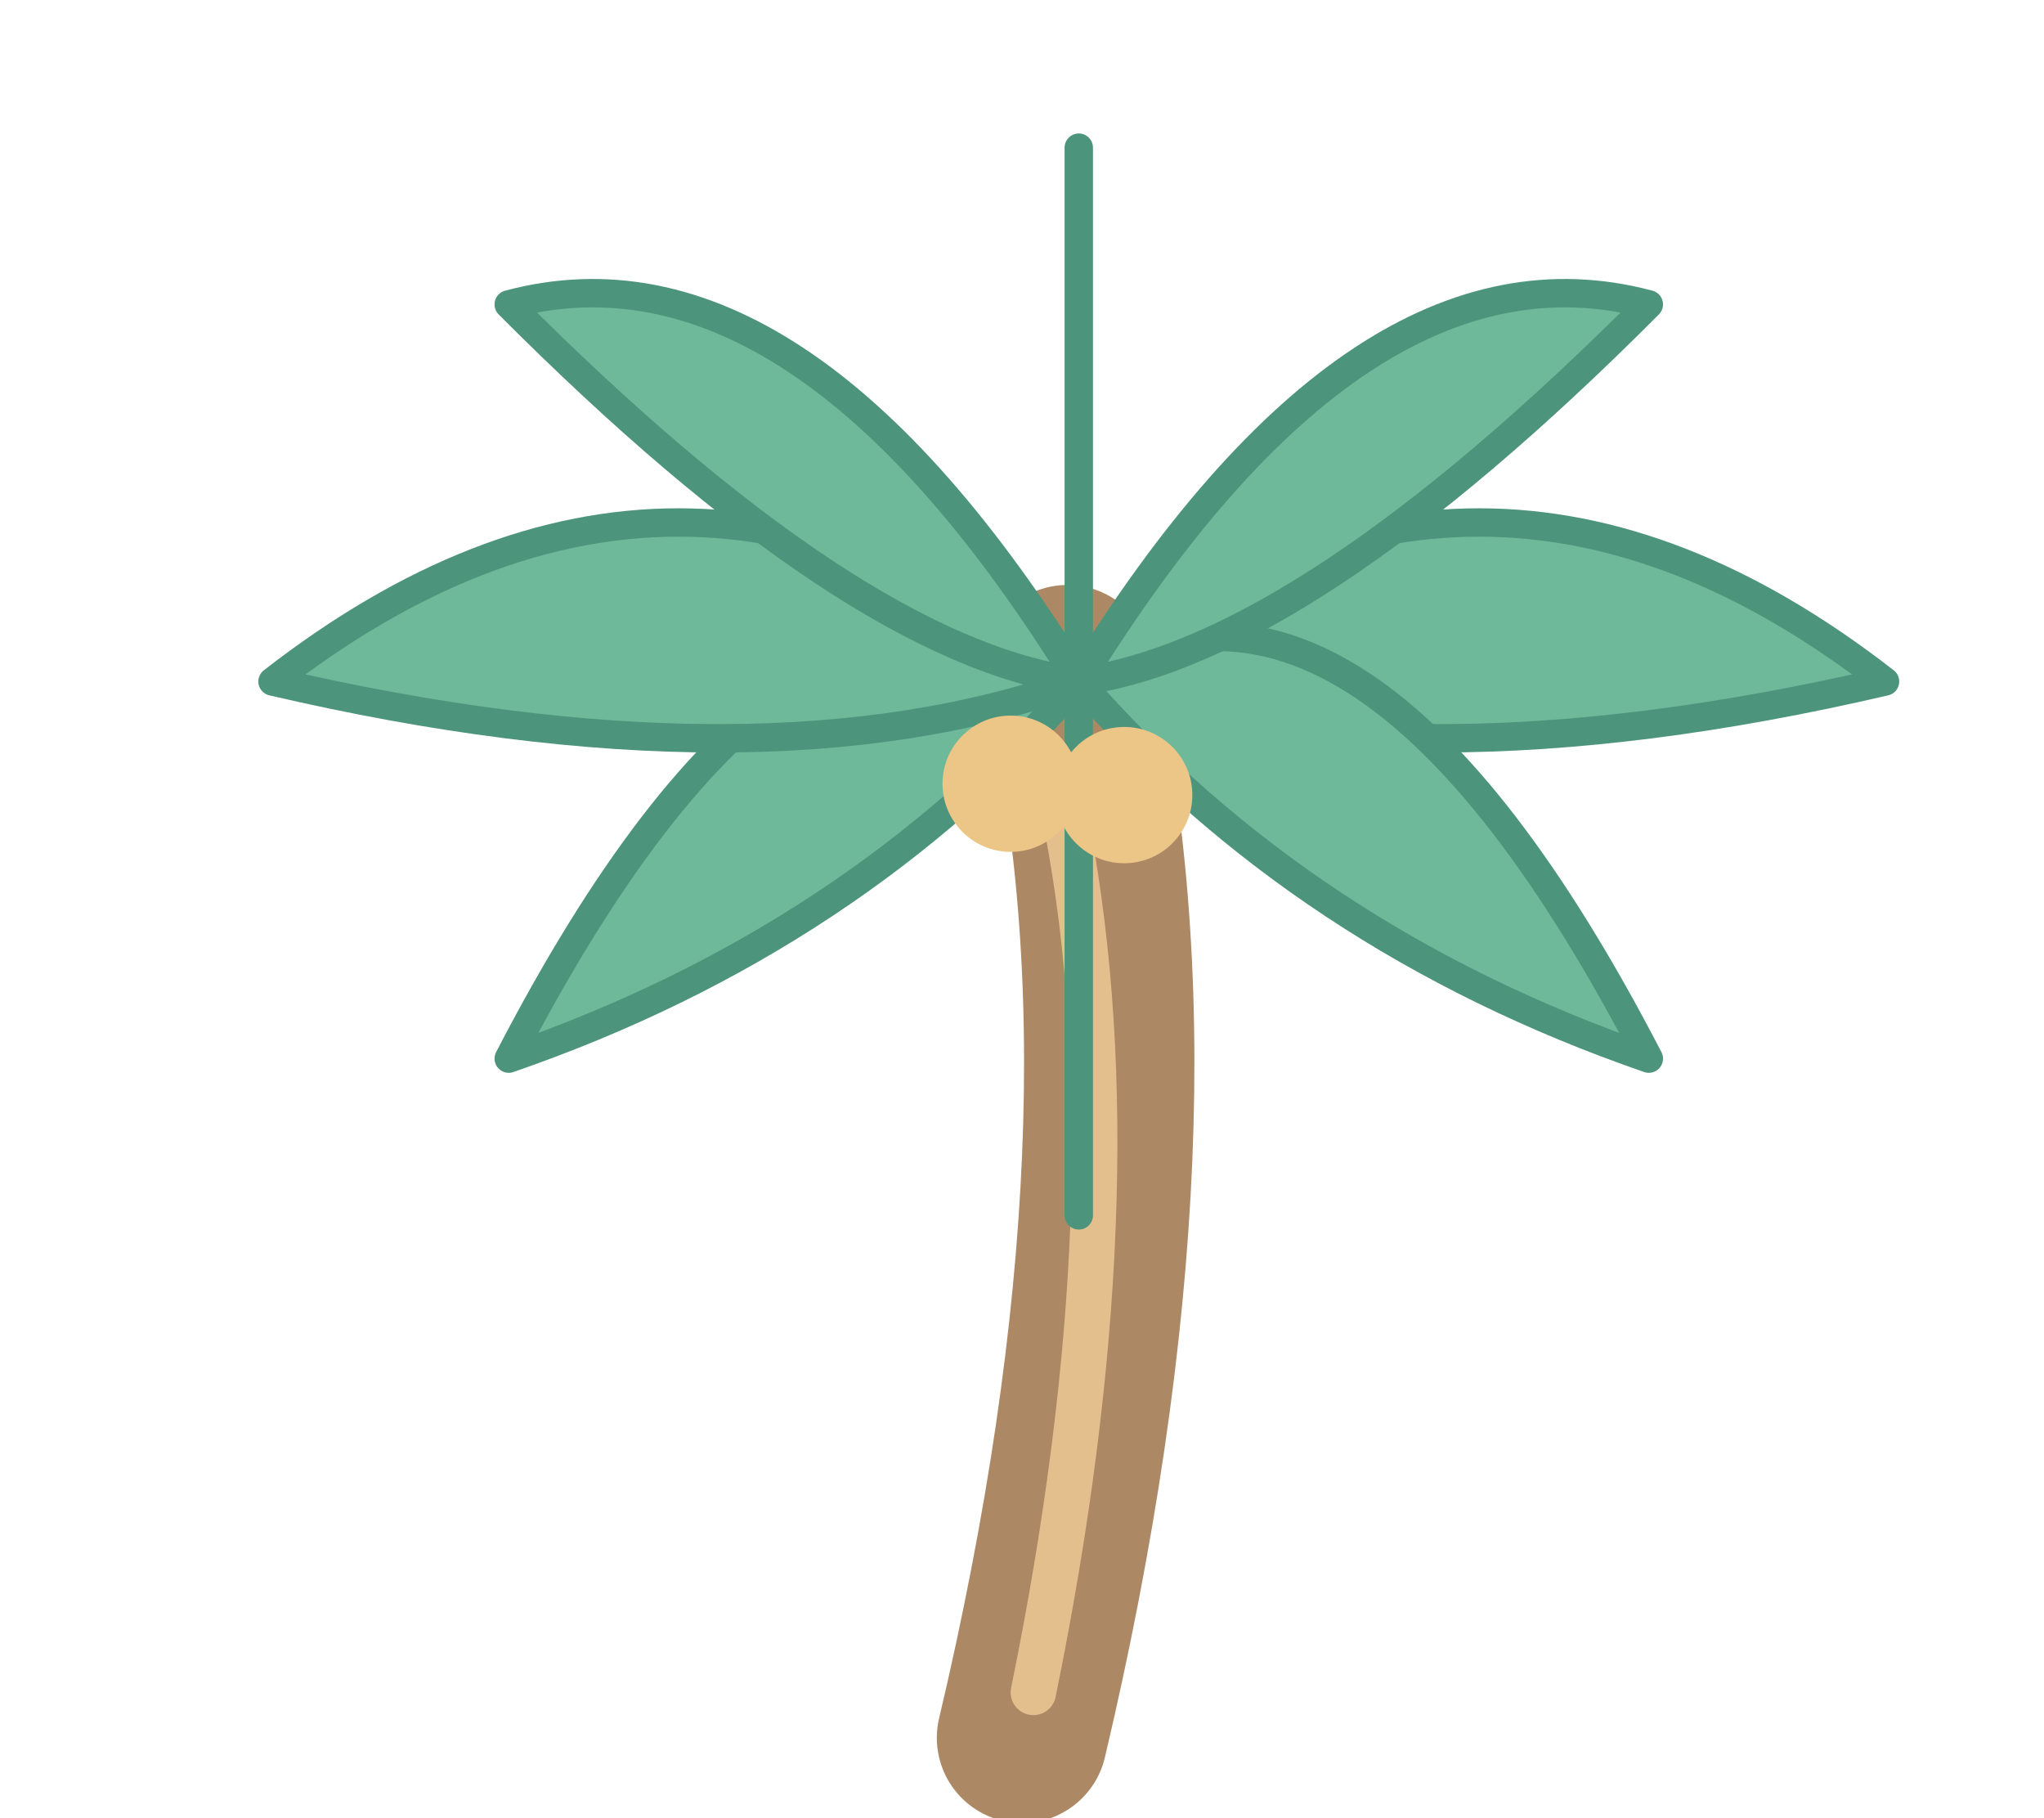
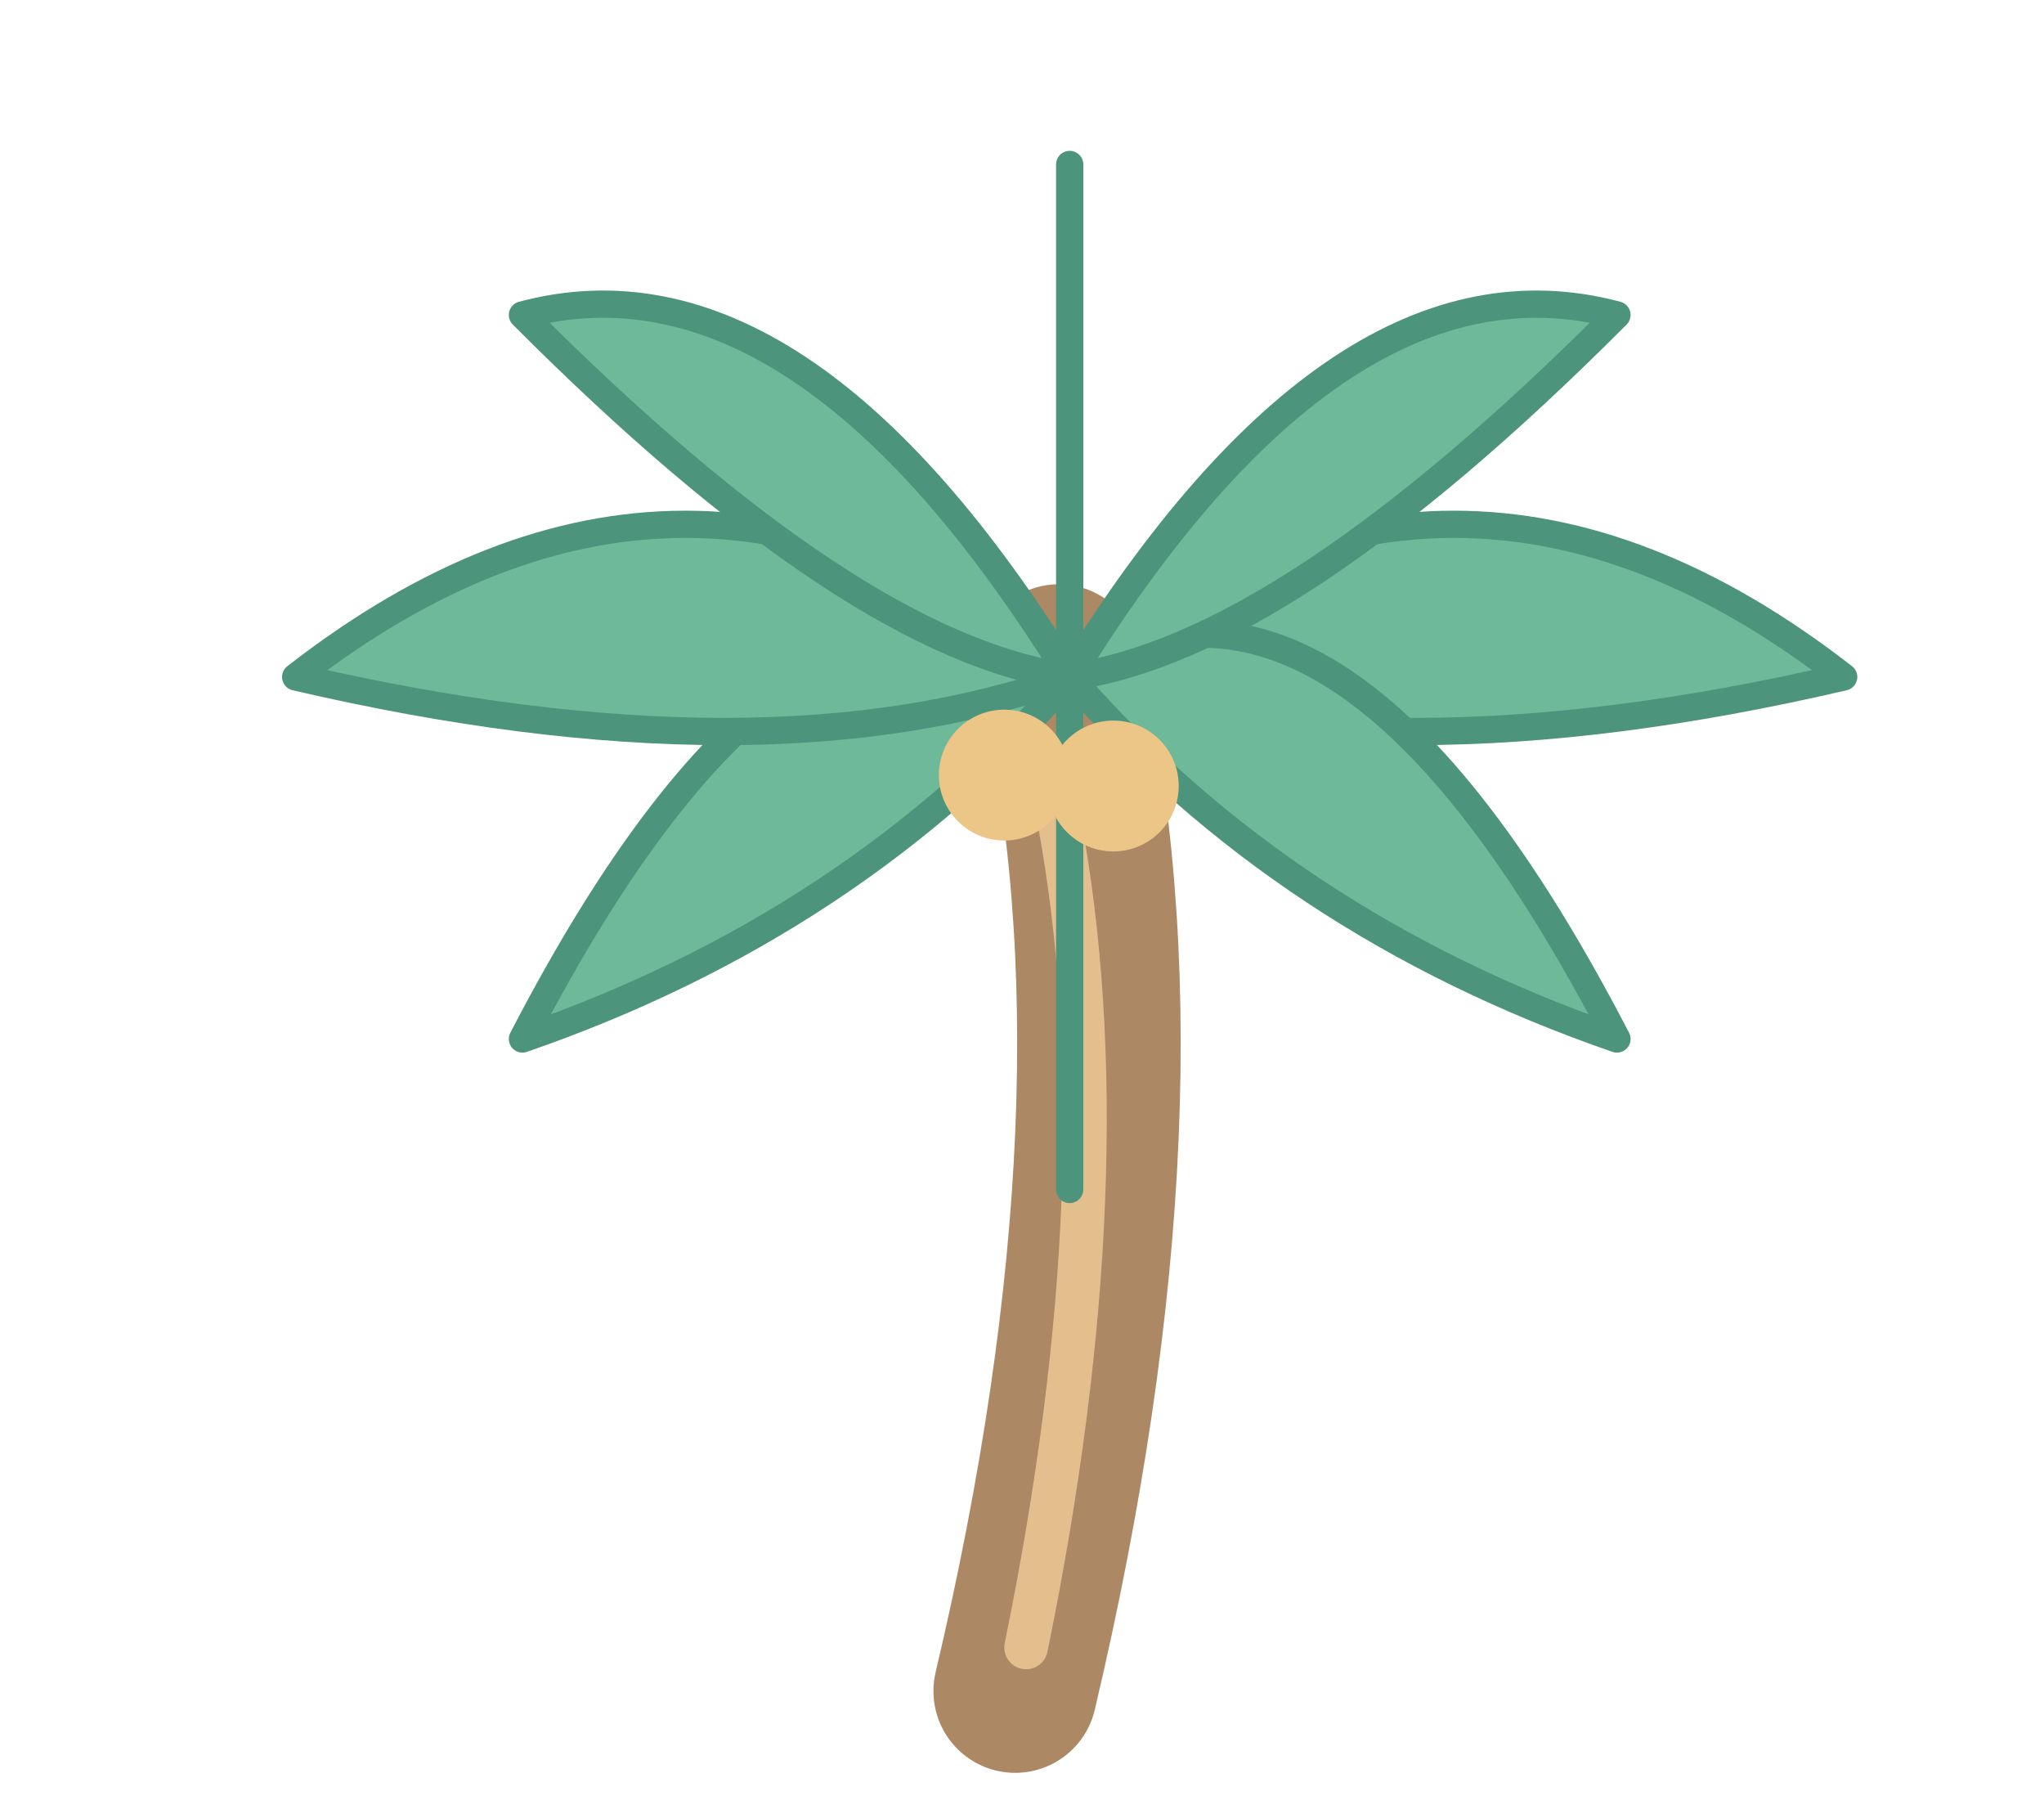
<svg xmlns="http://www.w3.org/2000/svg" width="180" height="160" viewBox="0 0 180 160">
-   <g stroke-linecap="round" stroke-linejoin="round">
+   <g transform="translate(3 2) scale(.96 .96)" stroke-linecap="round" stroke-linejoin="round">
    <path d="M90 153Q103 98 94 59" fill="none" stroke="#AD8864" stroke-width="15" />
    <path d="M91 149Q100 105 94 73" fill="none" stroke="#E3BF8E" stroke-width="4" />
    <g fill="#6DB99A" stroke="#4D947C" stroke-width="2.5">
      <path d="M95 60Q130.0 32.0 166.0 60.0Q123.0 70.0 95 60Z" />
      <path d="M95 60Q119.7 44.0 145.2 93.2Q114.8 82.7 95 60Z" />
      <path d="M95 60Q95.0 49.0 95.0 107.0Q95.0 88.0 95 60Z" />
      <path d="M95 60Q70.3 44.0 44.8 93.2Q75.2 82.7 95 60Z" />
      <path d="M95 60Q60.0 32.0 24.0 60.0Q67.0 70.0 95 60Z" />
      <path d="M95 60Q70.3 20.0 44.8 26.8Q75.2 57.3 95 60Z" />
      <path d="M95 60Q95.0 15.0 95.0 13.0Q95.0 52.0 95 60Z" />
      <path d="M95 60Q119.7 20.0 145.2 26.8Q114.8 57.3 95 60Z" />
    </g>
    <g fill="#EBC687">
      <circle cx="89" cy="69" r="6" />
      <circle cx="99" cy="70" r="6" />
    </g>
  </g>
</svg>
